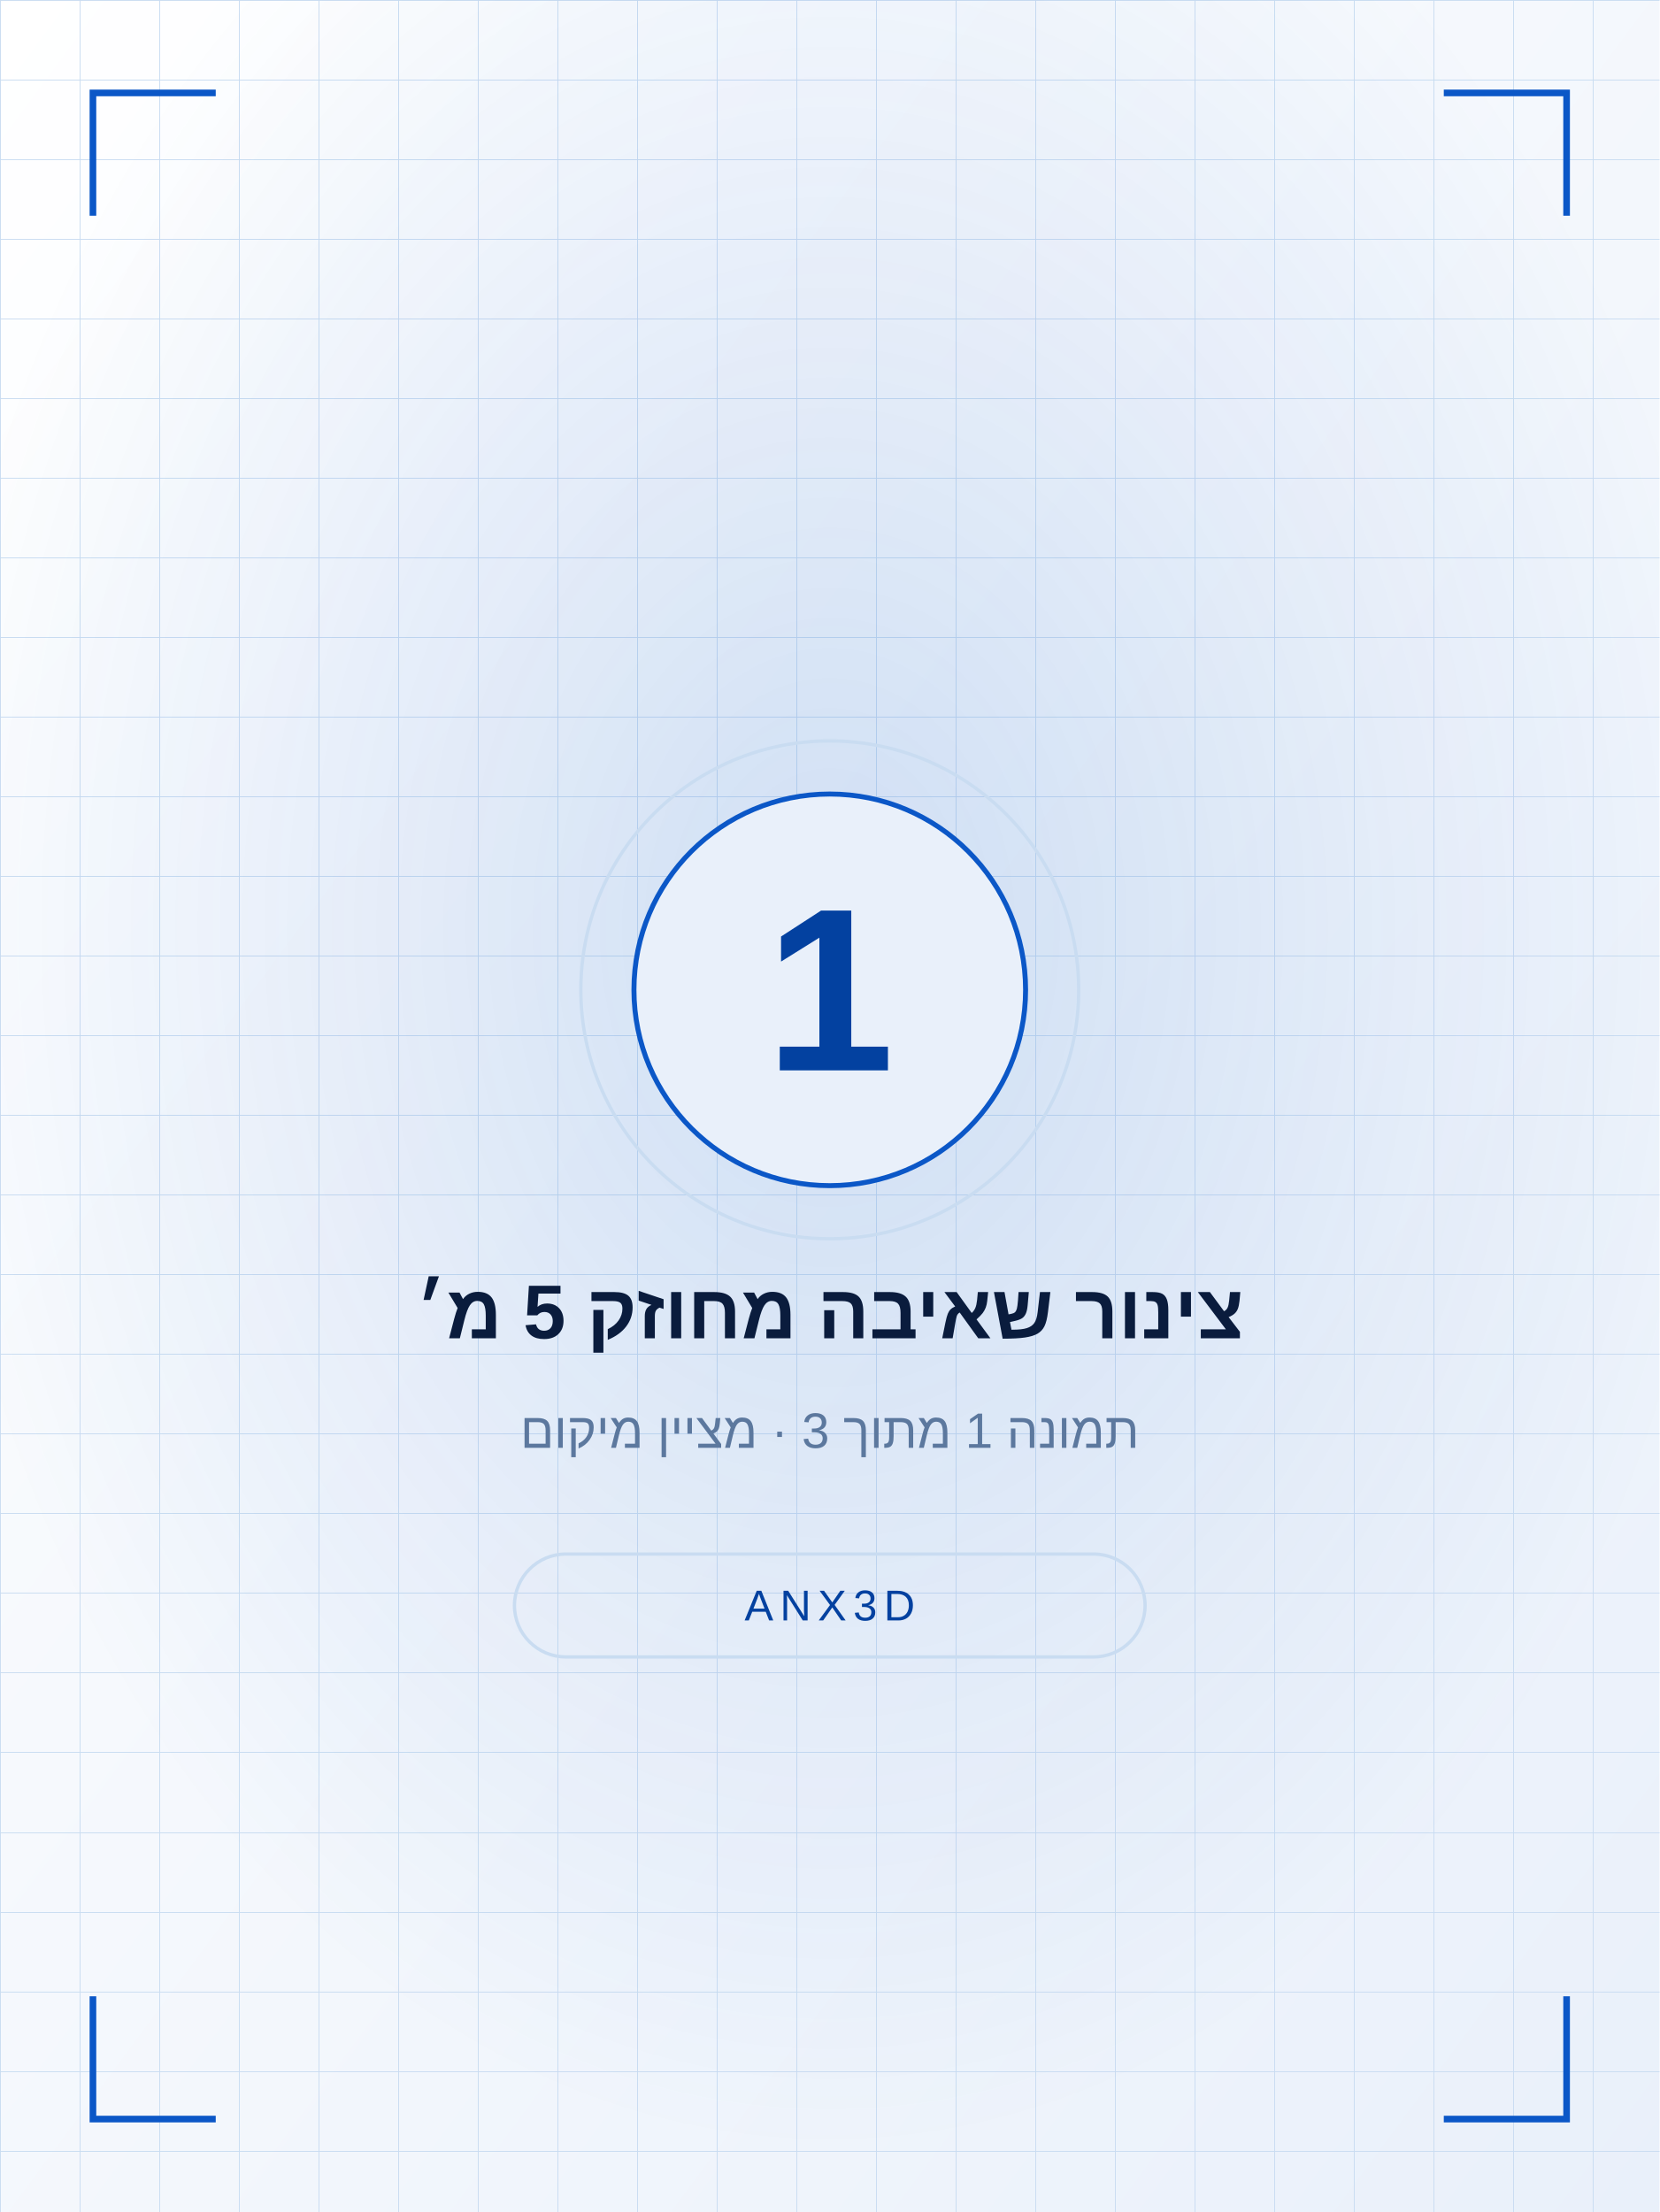
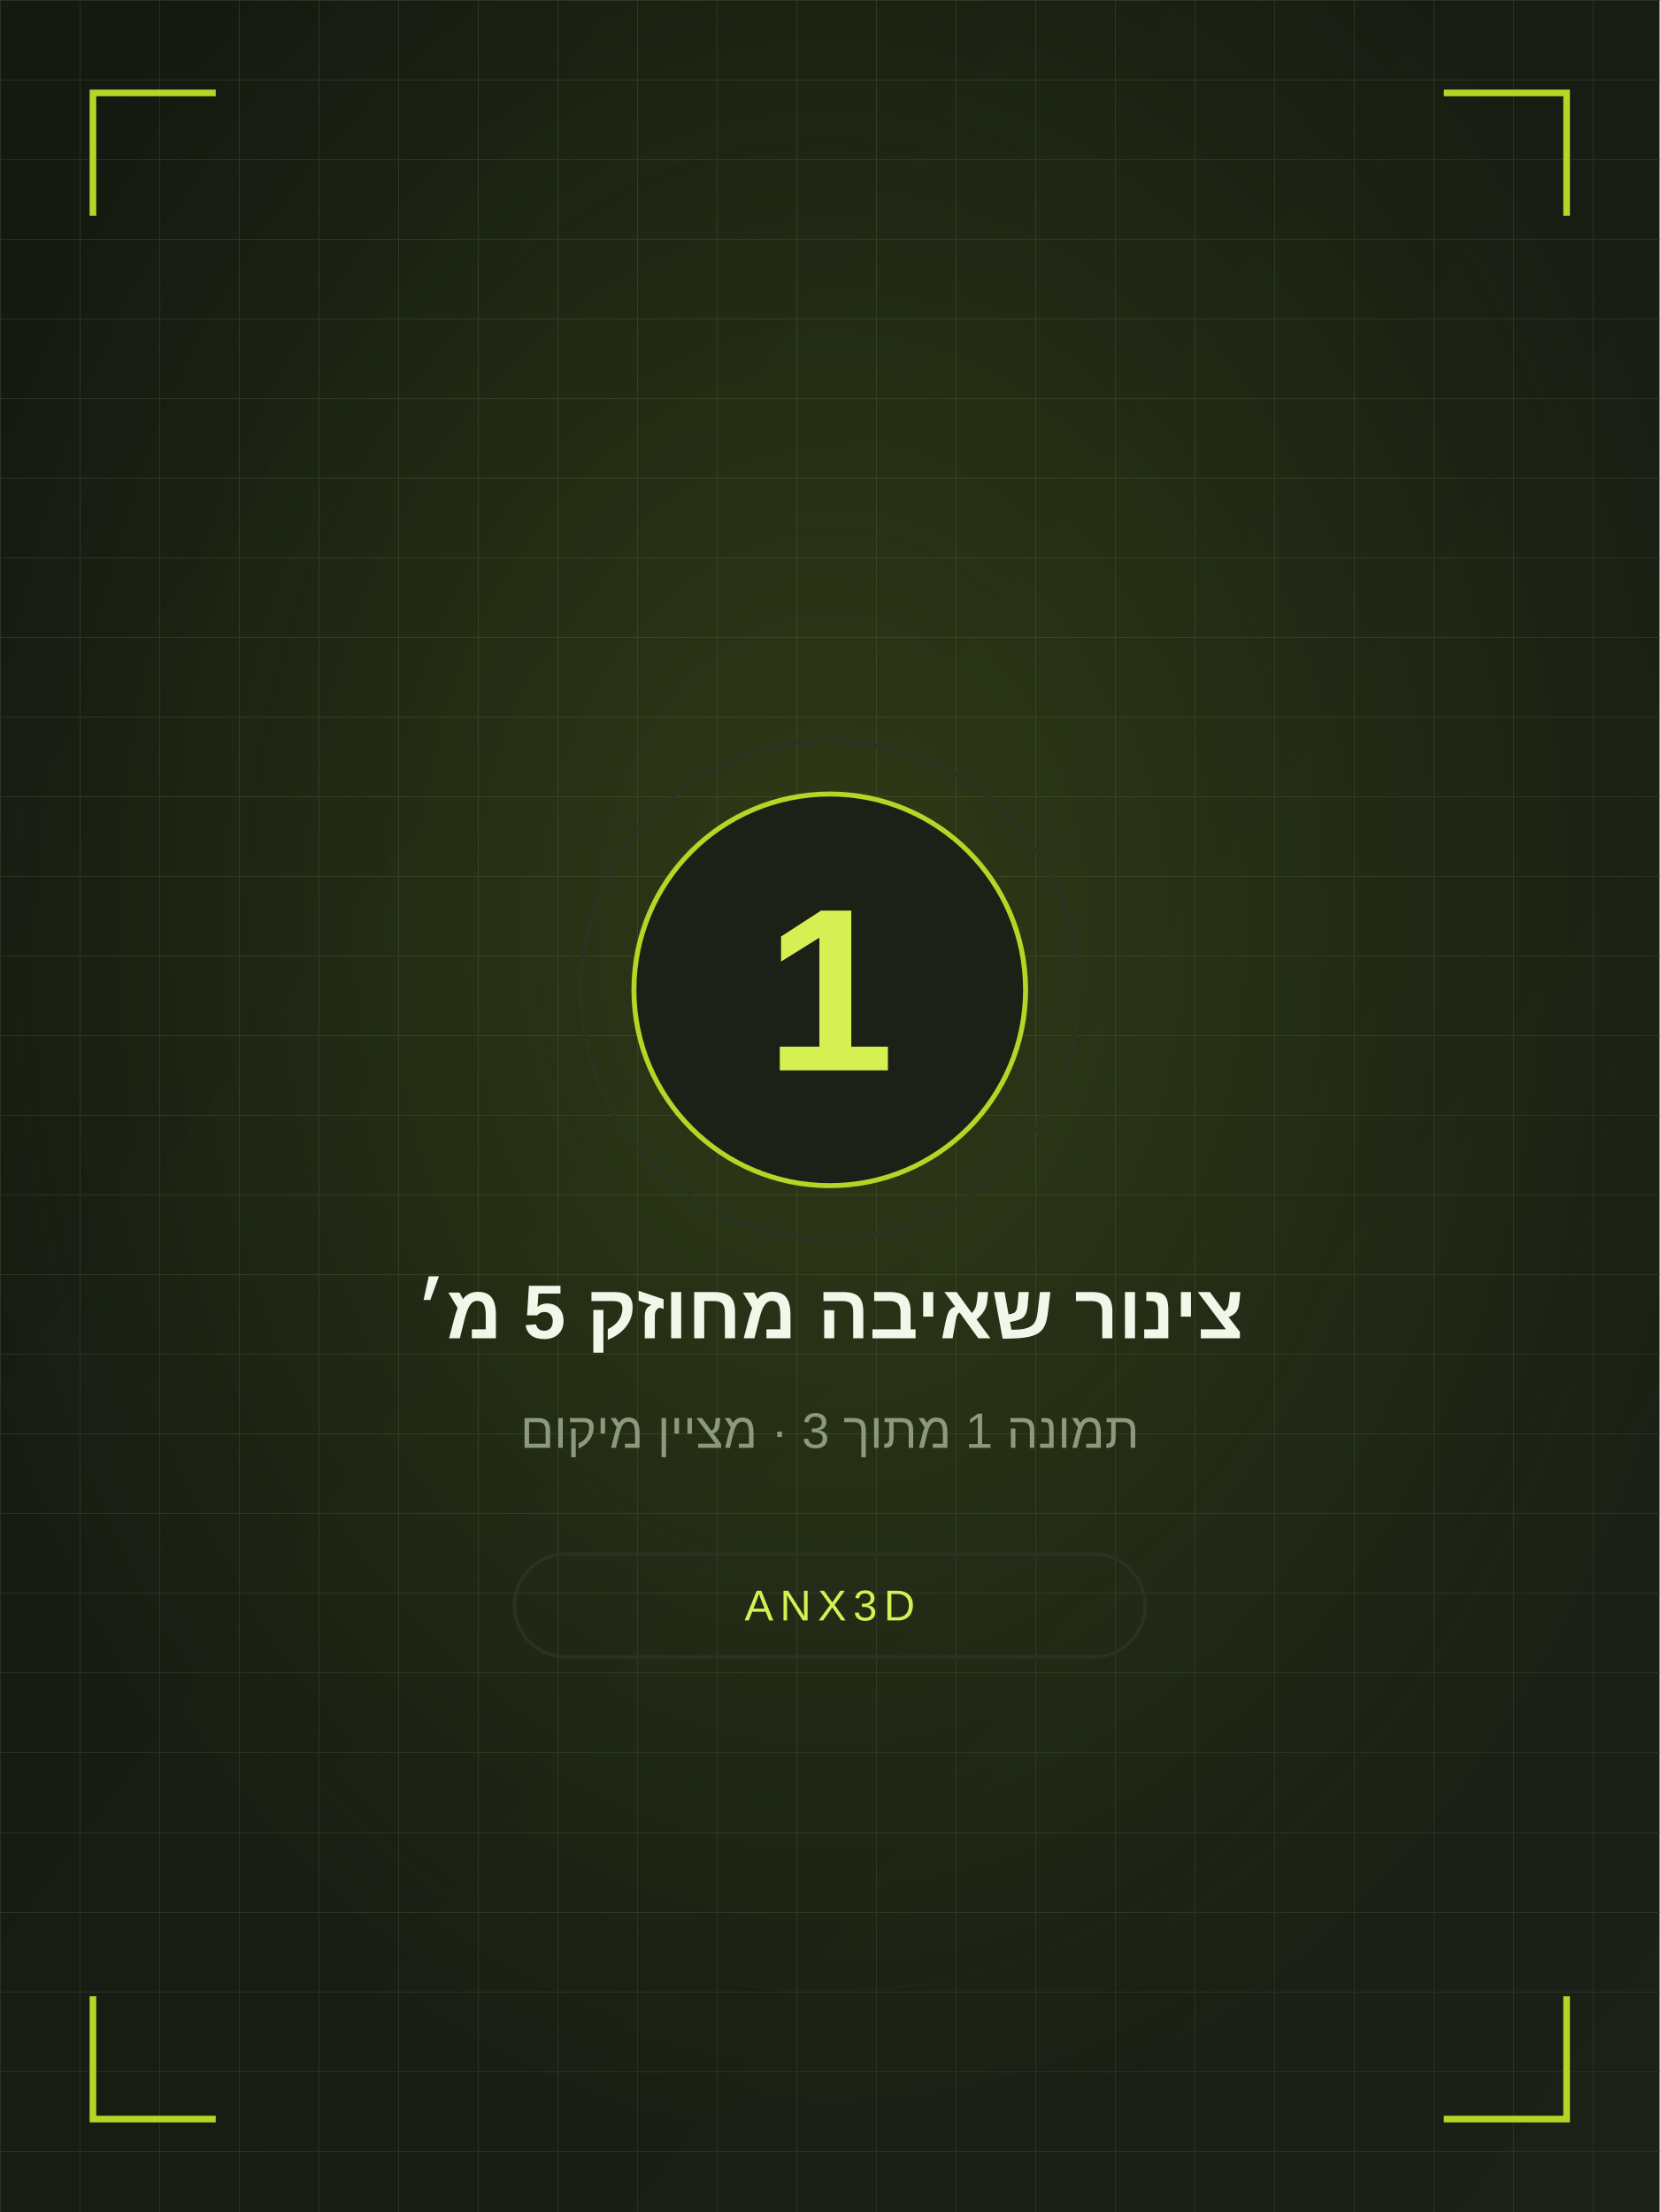
<svg xmlns="http://www.w3.org/2000/svg" width="1000" height="1333" viewBox="0 0 1000 1333" role="img" aria-label="צינור שאיבה מחוזק 5 מ׳ — תמונה 1 מתוך 3 (מציין מיקום)">
  <defs>
    <linearGradient id="bg" x1="0" y1="0" x2="1" y2="1">
-       <stop offset="0%" stop-color="#ffffff" />
-       <stop offset="100%" stop-color="#e9f0fa" />
+       <stop offset="0%" stop-color="#141911" />
+       <stop offset="100%" stop-color="#1b2116" />
    </linearGradient>
    <pattern id="grid" width="48" height="48" patternUnits="userSpaceOnUse">
-       <path d="M48 0H0V48" fill="none" stroke="#c9dcf1" stroke-width="1" />
+       <path d="M48 0H0V48" fill="none" stroke="#2a3322" stroke-width="1" />
    </pattern>
    <radialGradient id="glow" cx="50%" cy="42%" r="55%">
-       <stop offset="0%" stop-color="#0b57c7" stop-opacity="0.16" />
-       <stop offset="100%" stop-color="#0b57c7" stop-opacity="0" />
+       <stop offset="0%" stop-color="#b4d626" stop-opacity="0.16" />
+       <stop offset="100%" stop-color="#b4d626" stop-opacity="0" />
    </radialGradient>
  </defs>
  <rect width="1000" height="1333" fill="url(#bg)" />
  <rect width="1000" height="1333" fill="url(#grid)" />
  <rect width="1000" height="1333" fill="url(#glow)" />
-   <path d="M56 128V56h72" fill="none" stroke="#0b57c7" stroke-width="4" stroke-linecap="square" />
-   <path d="M872 56h72v72" fill="none" stroke="#0b57c7" stroke-width="4" stroke-linecap="square" />
-   <path d="M944 1205v72h-72" fill="none" stroke="#0b57c7" stroke-width="4" stroke-linecap="square" />
-   <path d="M128 1277H56v-72" fill="none" stroke="#0b57c7" stroke-width="4" stroke-linecap="square" />
-   <circle cx="500" cy="596.5" r="150" fill="none" stroke="#c9dcf1" stroke-width="2" />
-   <circle cx="500" cy="596.5" r="118" fill="#e9f0fa" stroke="#0b57c7" stroke-width="3" />
-   <text x="500" y="596.5" text-anchor="middle" dominant-baseline="central" font-family="Heebo, Arial, sans-serif" font-size="140" font-weight="700" fill="#0341a0">1</text>
-   <text x="500" y="806.5" text-anchor="middle" direction="rtl" font-family="Heebo, Arial, sans-serif" font-size="46" font-weight="700" fill="#0a1c3d">צינור שאיבה מחוזק 5 מ׳</text>
-   <text x="500" y="872.5" text-anchor="middle" direction="rtl" font-family="Heebo, Arial, sans-serif" font-size="30" fill="#5c789e">תמונה 1 מתוך 3 · מציין מיקום</text>
-   <rect x="310" y="936.5" width="380" height="62" rx="31" fill="none" stroke="#c9dcf1" stroke-width="2" />
-   <text x="500" y="967.5" text-anchor="middle" dominant-baseline="central" font-family="Heebo, Arial, sans-serif" font-size="26" letter-spacing="4" fill="#0341a0">ANX3D</text>
+   <path d="M56 128V56h72" fill="none" stroke="#b4d626" stroke-width="4" stroke-linecap="square" />
+   <path d="M872 56h72v72" fill="none" stroke="#b4d626" stroke-width="4" stroke-linecap="square" />
+   <path d="M944 1205v72h-72" fill="none" stroke="#b4d626" stroke-width="4" stroke-linecap="square" />
+   <path d="M128 1277H56v-72" fill="none" stroke="#b4d626" stroke-width="4" stroke-linecap="square" />
+   <circle cx="500" cy="596.5" r="150" fill="none" stroke="#2a3322" stroke-width="2" />
+   <circle cx="500" cy="596.5" r="118" fill="#1b2116" stroke="#b4d626" stroke-width="3" />
+   <text x="500" y="596.5" text-anchor="middle" dominant-baseline="central" font-family="Heebo, Arial, sans-serif" font-size="140" font-weight="700" fill="#d6ef52">1</text>
+   <text x="500" y="806.5" text-anchor="middle" direction="rtl" font-family="Heebo, Arial, sans-serif" font-size="46" font-weight="700" fill="#f2f7ea">צינור שאיבה מחוזק 5 מ׳</text>
+   <text x="500" y="872.5" text-anchor="middle" direction="rtl" font-family="Heebo, Arial, sans-serif" font-size="30" fill="#8b9a7c">תמונה 1 מתוך 3 · מציין מיקום</text>
+   <rect x="310" y="936.5" width="380" height="62" rx="31" fill="none" stroke="#2a3322" stroke-width="2" />
+   <text x="500" y="967.5" text-anchor="middle" dominant-baseline="central" font-family="Heebo, Arial, sans-serif" font-size="26" letter-spacing="4" fill="#d6ef52">ANX3D</text>
</svg>
